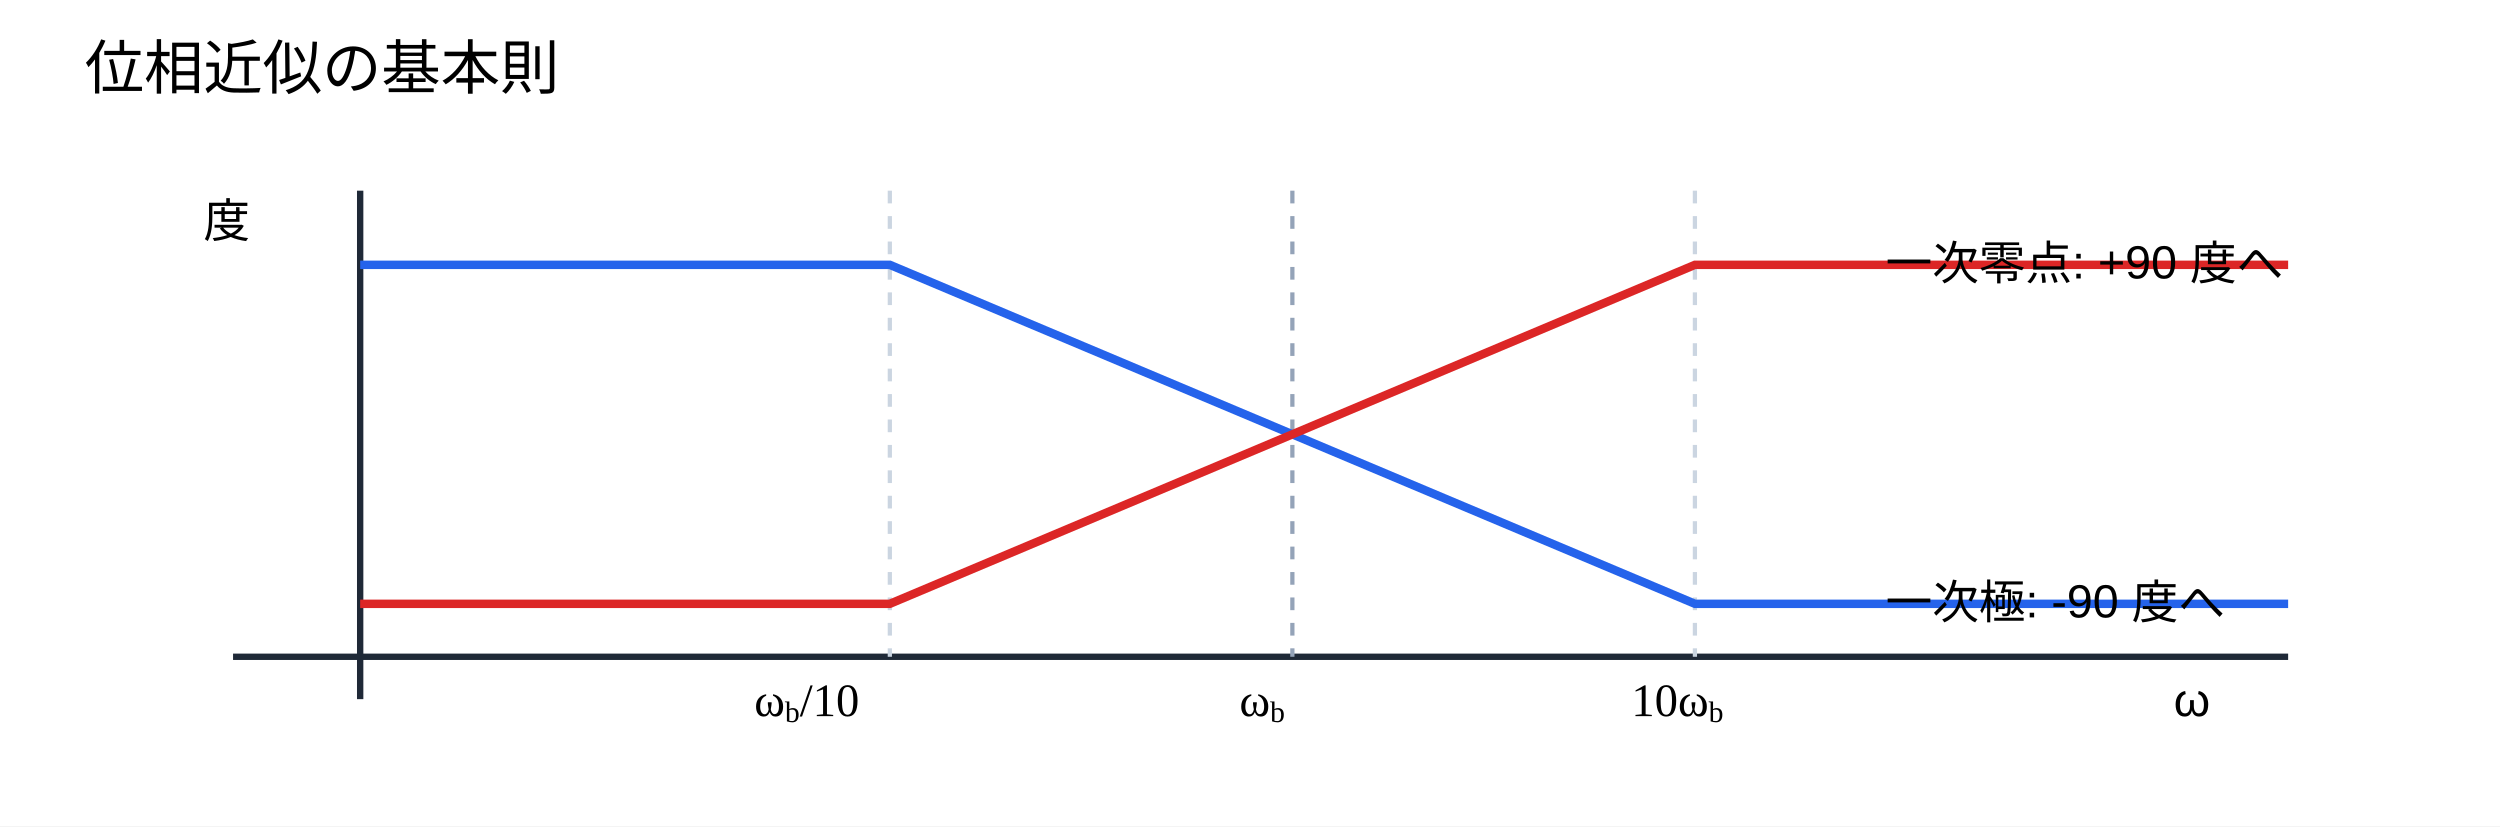
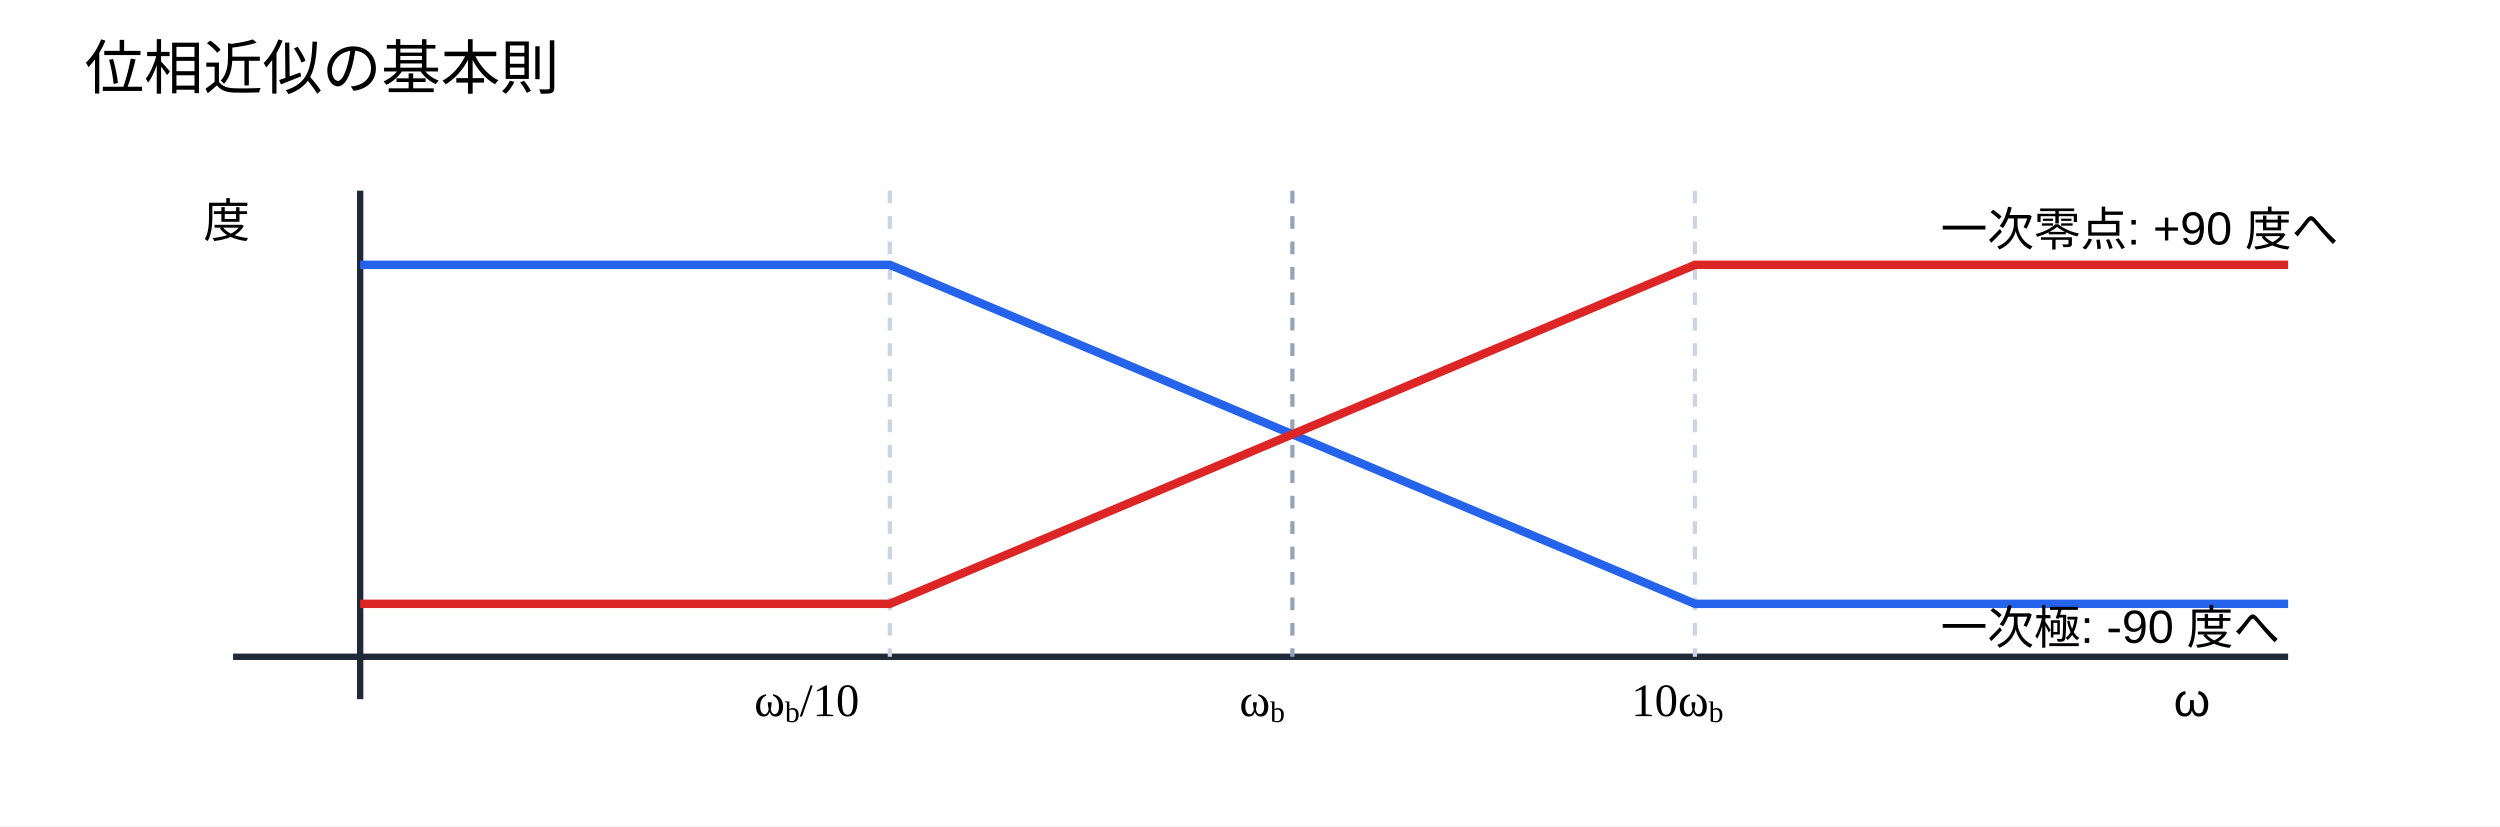
<svg xmlns="http://www.w3.org/2000/svg" width="1180" height="390" viewBox="0 0 1180 390">
  <rect width="1180" height="390" fill="#ffffff" />
  <text x="40" y="42" font-size="28" font-family="Segoe UI, Arial">位相近似の基本則</text>
  <line x1="110" y1="310" x2="1080" y2="310" stroke="#1f2937" stroke-width="3" />
  <line x1="170" y1="90" x2="170" y2="330" stroke="#1f2937" stroke-width="3" />
  <line x1="420" y1="90" x2="420" y2="310" stroke="#cbd5e1" stroke-width="2" stroke-dasharray="6 6" />
  <line x1="610" y1="90" x2="610" y2="310" stroke="#94a3b8" stroke-width="2" stroke-dasharray="6 6" />
  <line x1="800" y1="90" x2="800" y2="310" stroke="#cbd5e1" stroke-width="2" stroke-dasharray="6 6" />
  <path d="M 170 125 L 420 125 L 800 285 L 1080 285" fill="none" stroke="#2563eb" stroke-width="4" />
  <path d="M 170 285 L 420 285 L 800 125 L 1080 125" fill="none" stroke="#dc2626" stroke-width="4" />
-   <text x="890" y="132" font-size="22" font-family="Segoe UI, Arial">一次零点: +90 度へ</text>
-   <text x="890" y="292" font-size="22" font-family="Segoe UI, Arial">一次極: -90 度へ</text>
+   <text x="916" y="116" font-size="22" font-family="Segoe UI, Arial">一次零点: +90 度へ</text>
+   <text x="916" y="304" font-size="22" font-family="Segoe UI, Arial">一次極: -90 度へ</text>
  <text x="356" y="338" font-size="22" font-family="Times New Roman, Times, serif">ω<tspan baseline-shift="sub" font-size="14">b</tspan>/10</text>
  <text x="585" y="338" font-size="22" font-family="Times New Roman, Times, serif">ω<tspan baseline-shift="sub" font-size="14">b</tspan>
  </text>
  <text x="770" y="338" font-size="22" font-family="Times New Roman, Times, serif">10ω<tspan baseline-shift="sub" font-size="14">b</tspan>
  </text>
  <text x="96" y="112" font-size="22" font-family="Segoe UI, Arial">度</text>
  <text x="1026" y="338" font-size="22" font-family="Segoe UI, Arial">ω</text>
</svg>
